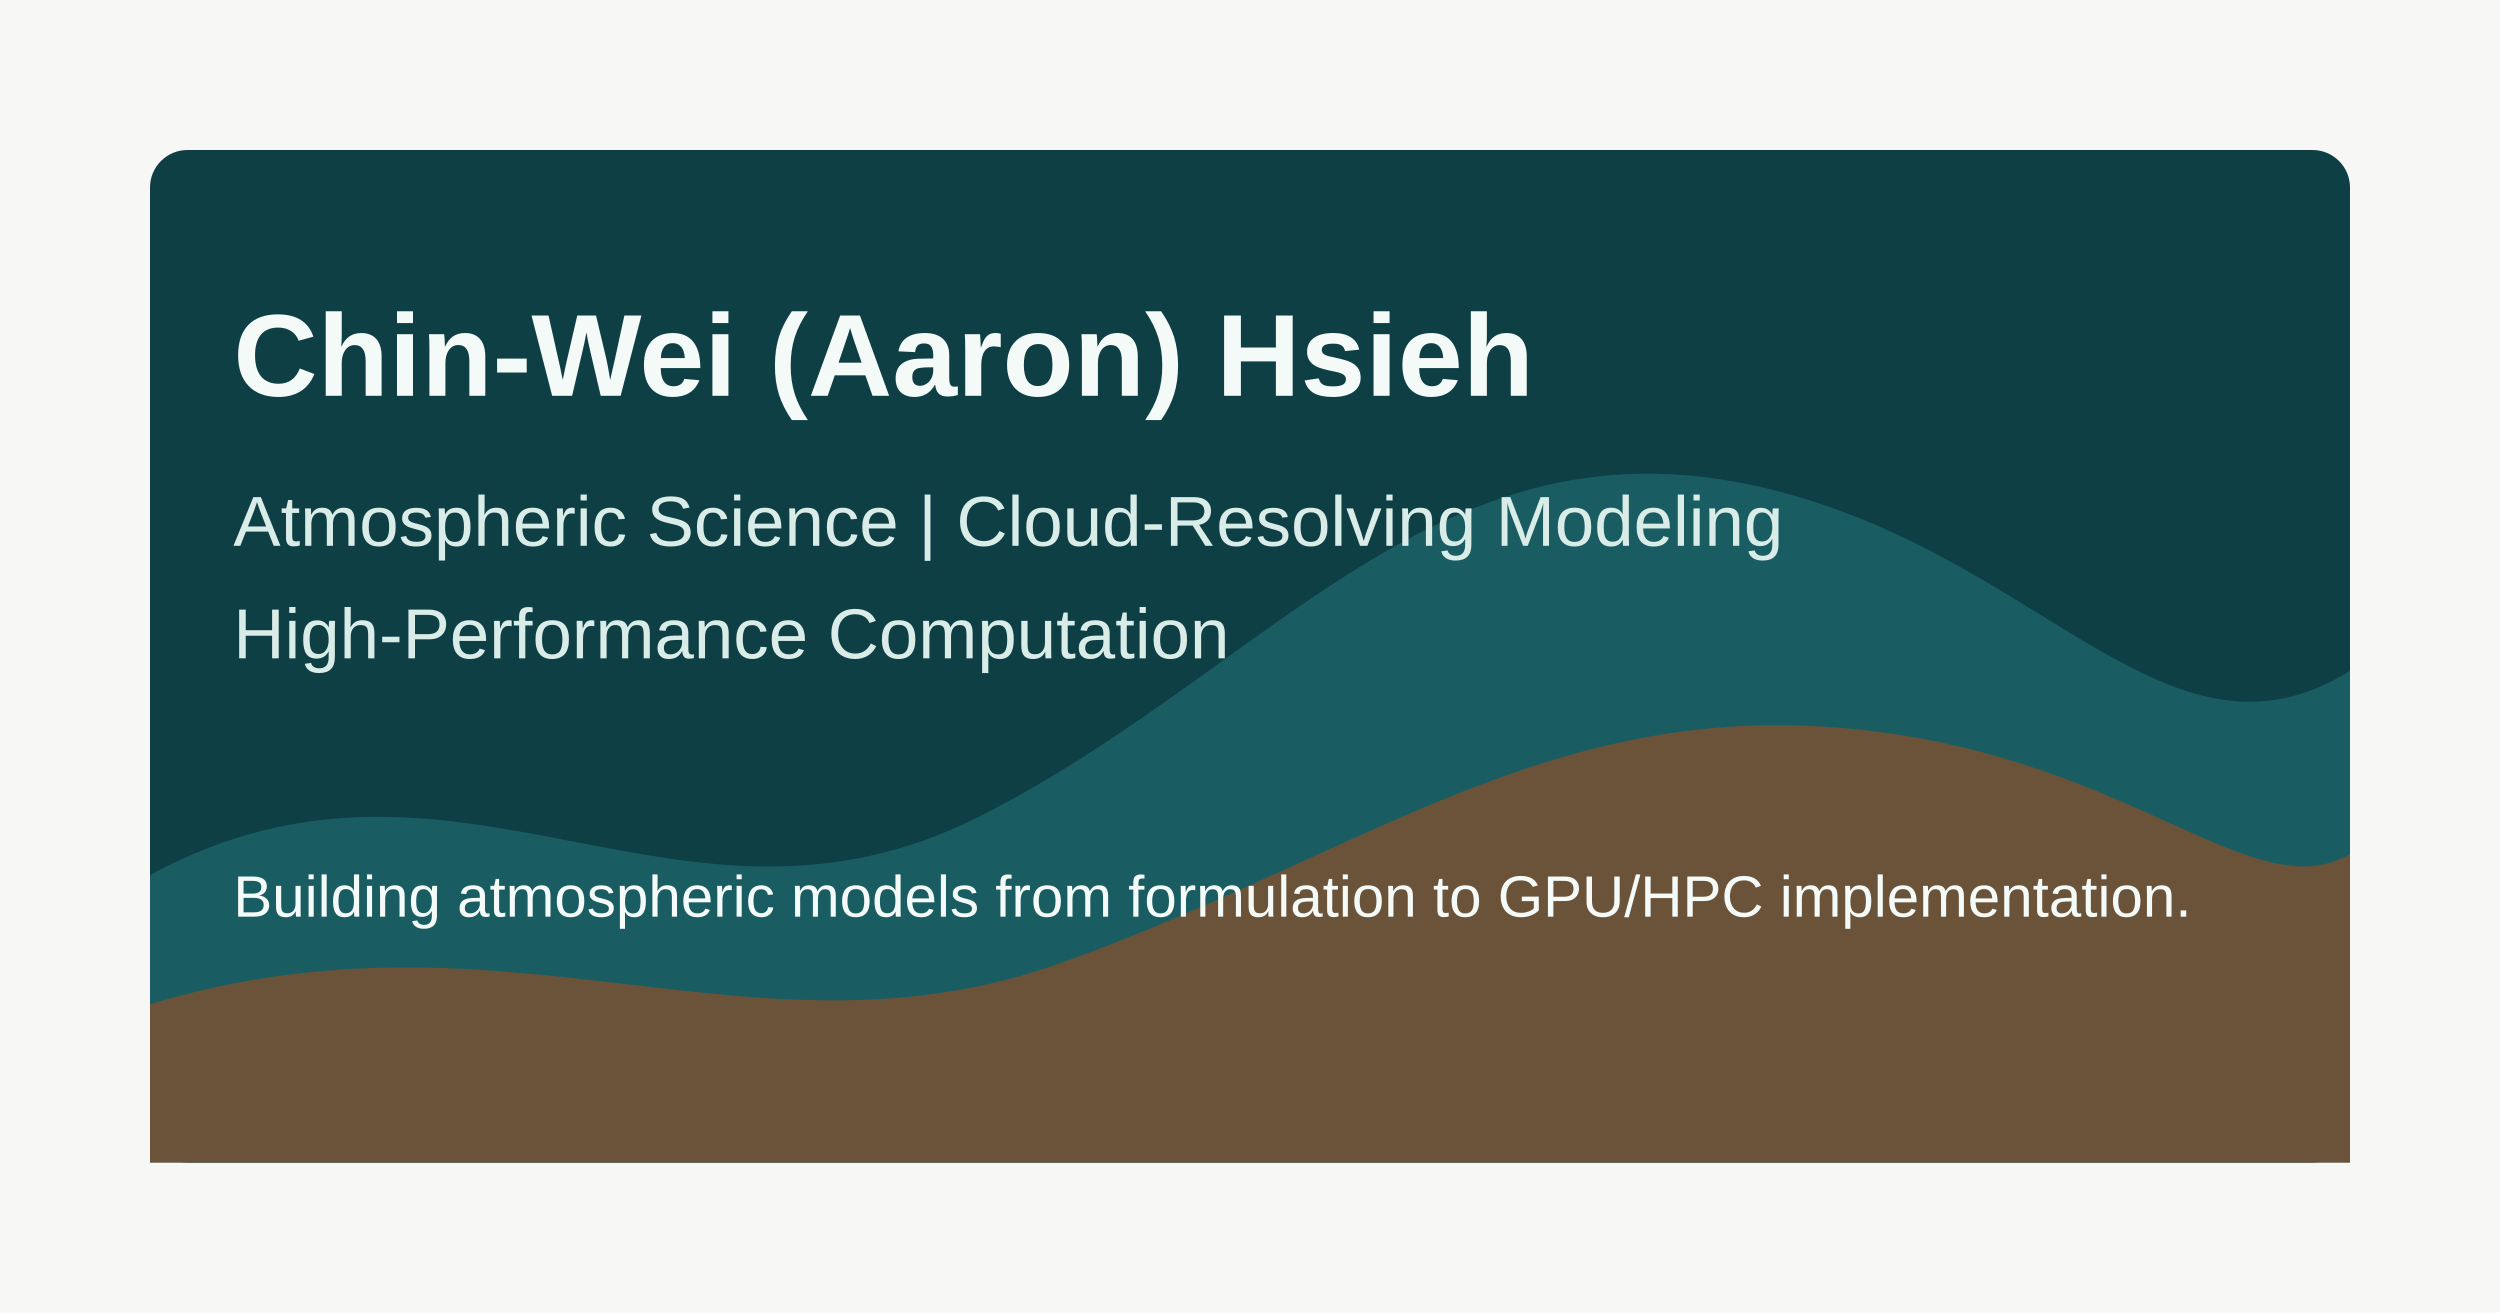
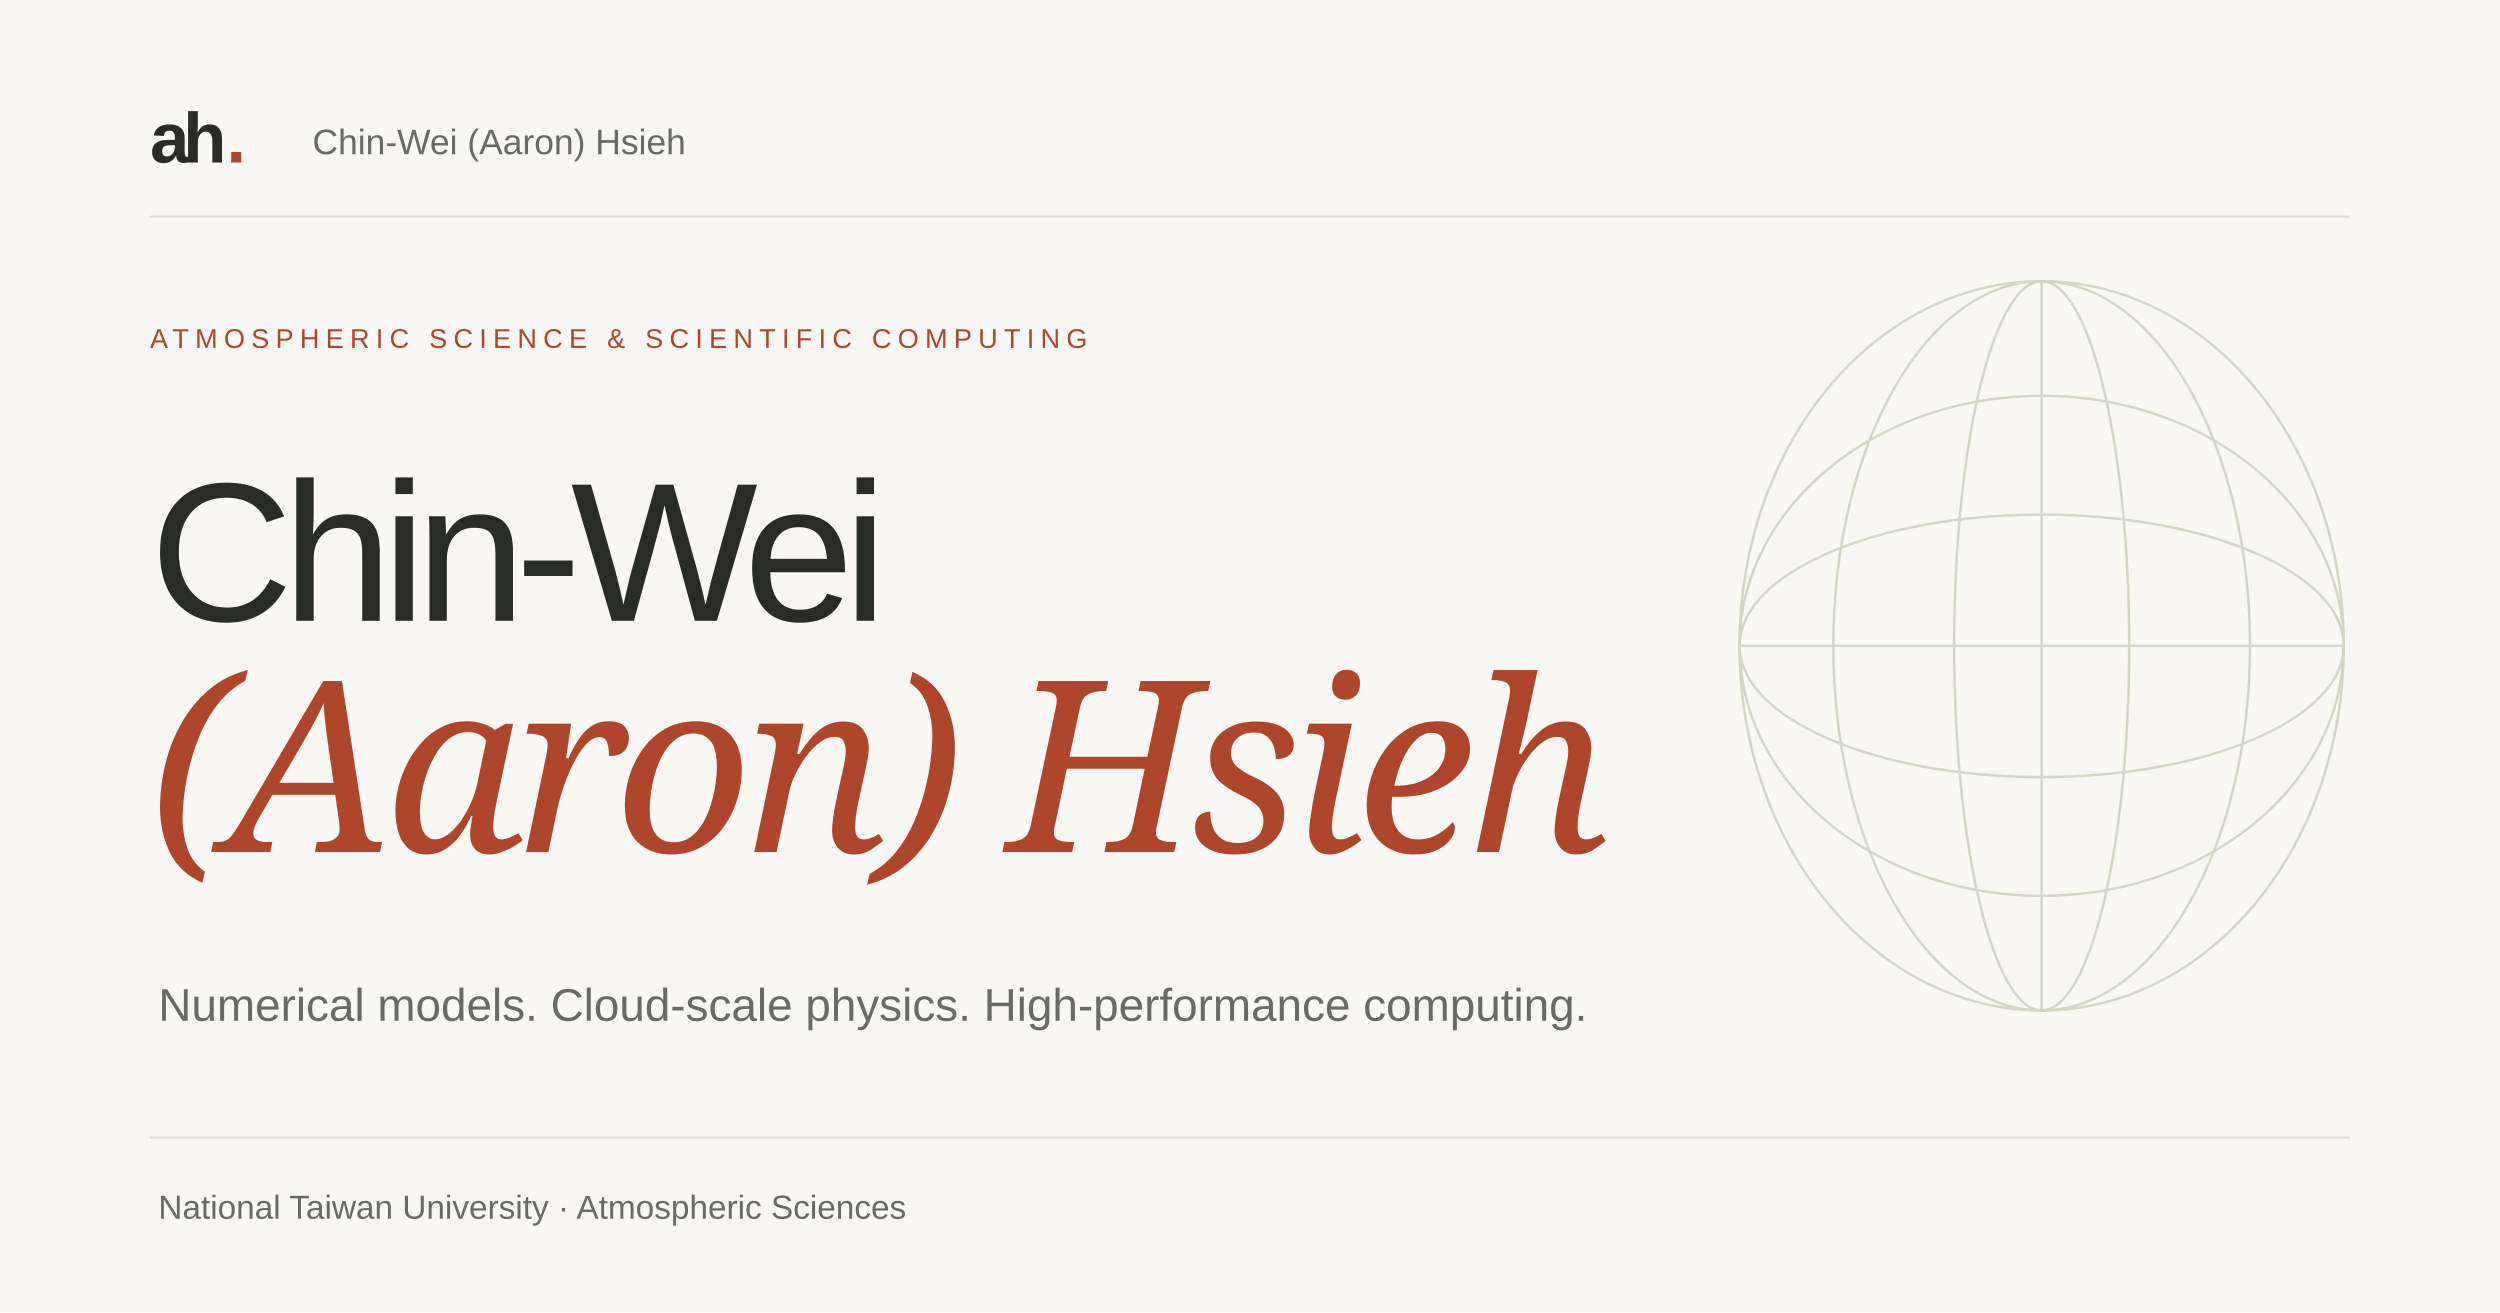
- <svg xmlns="http://www.w3.org/2000/svg" viewBox="0 0 1200 630" role="img" aria-label="Chin-Wei Aaron Hsieh academic portfolio">
-   <rect width="1200" height="630" fill="#f7f8f6" />
-   <rect x="72" y="72" width="1056" height="486" rx="18" fill="#0e3f45" />
-   <path d="M72 420 C220 340 325 465 470 392 C620 316 700 180 880 244 C990 283 1048 372 1128 322 L1128 558 L72 558 Z" fill="#195d63" />
-   <path d="M72 482 C245 430 362 515 510 462 C668 405 760 322 930 356 C1036 378 1086 434 1128 410 L1128 558 L72 558 Z" fill="#8a4f28" opacity="0.72" />
-   <text x="112" y="190" fill="#f4faf8" font-family="Arial, Helvetica, sans-serif" font-size="56" font-weight="700">Chin-Wei (Aaron) Hsieh</text>
-   <text x="112" y="262" fill="#d9ece8" font-family="Arial, Helvetica, sans-serif" font-size="34">Atmospheric Science | Cloud-Resolving Modeling</text>
-   <text x="112" y="316" fill="#d9ece8" font-family="Arial, Helvetica, sans-serif" font-size="34">High-Performance Computation</text>
-   <text x="112" y="440" fill="#f4faf8" font-family="Arial, Helvetica, sans-serif" font-size="28">Building atmospheric models from formulation to GPU/HPC implementation.</text>
+ <svg xmlns="http://www.w3.org/2000/svg" viewBox="0 0 1200 630" role="img" aria-label="Chin-Wei Aaron Hsieh — Atmospheric science and scientific computing">
+   <rect width="1200" height="630" fill="#f8f7f4" />
+   <path d="M72 104h1056M72 546h1056" stroke="#dddfd5" />
+   <text x="72" y="78" fill="#292b27" font-family="Arial, Helvetica, sans-serif" font-size="34" font-weight="700" letter-spacing="-3">ah<tspan fill="#ad462b">.</tspan>
+   </text>
+   <text x="150" y="74" fill="#686b63" font-family="Arial, Helvetica, sans-serif" font-size="17">Chin-Wei (Aaron) Hsieh</text>
+   <text x="72" y="167" fill="#ad462b" font-family="Arial, Helvetica, sans-serif" font-size="13" letter-spacing="3">ATMOSPHERIC SCIENCE &amp; SCIENTIFIC COMPUTING</text>
+   <text x="72" y="298" fill="#292b27" font-family="Arial, Helvetica, sans-serif" font-size="95" letter-spacing="-5">Chin-Wei</text>
+   <text x="72" y="409" fill="#ad462b" font-family="Georgia, serif" font-size="115" font-style="italic" letter-spacing="-4">(Aaron) Hsieh</text>
+   <text x="76" y="490" fill="#686b63" font-family="Arial, Helvetica, sans-serif" font-size="22">Numerical models. Cloud-scale physics. High-performance computing.</text>
+   <text x="76" y="585" fill="#686b63" font-family="Arial, Helvetica, sans-serif" font-size="16">National Taiwan University · Atmospheric Sciences</text>
+   <g fill="none" stroke="#b7bfa8" stroke-width="1.2" opacity="0.6">
+     <ellipse cx="980" cy="310" rx="145" ry="175" />
+     <ellipse cx="980" cy="310" rx="100" ry="175" />
+     <ellipse cx="980" cy="310" rx="42" ry="175" />
+     <ellipse cx="980" cy="310" rx="145" ry="63" />
+     <ellipse cx="980" cy="310" rx="145" ry="120" />
+     <path d="M835 310h290M980 135v350" />
+   </g>
</svg>
